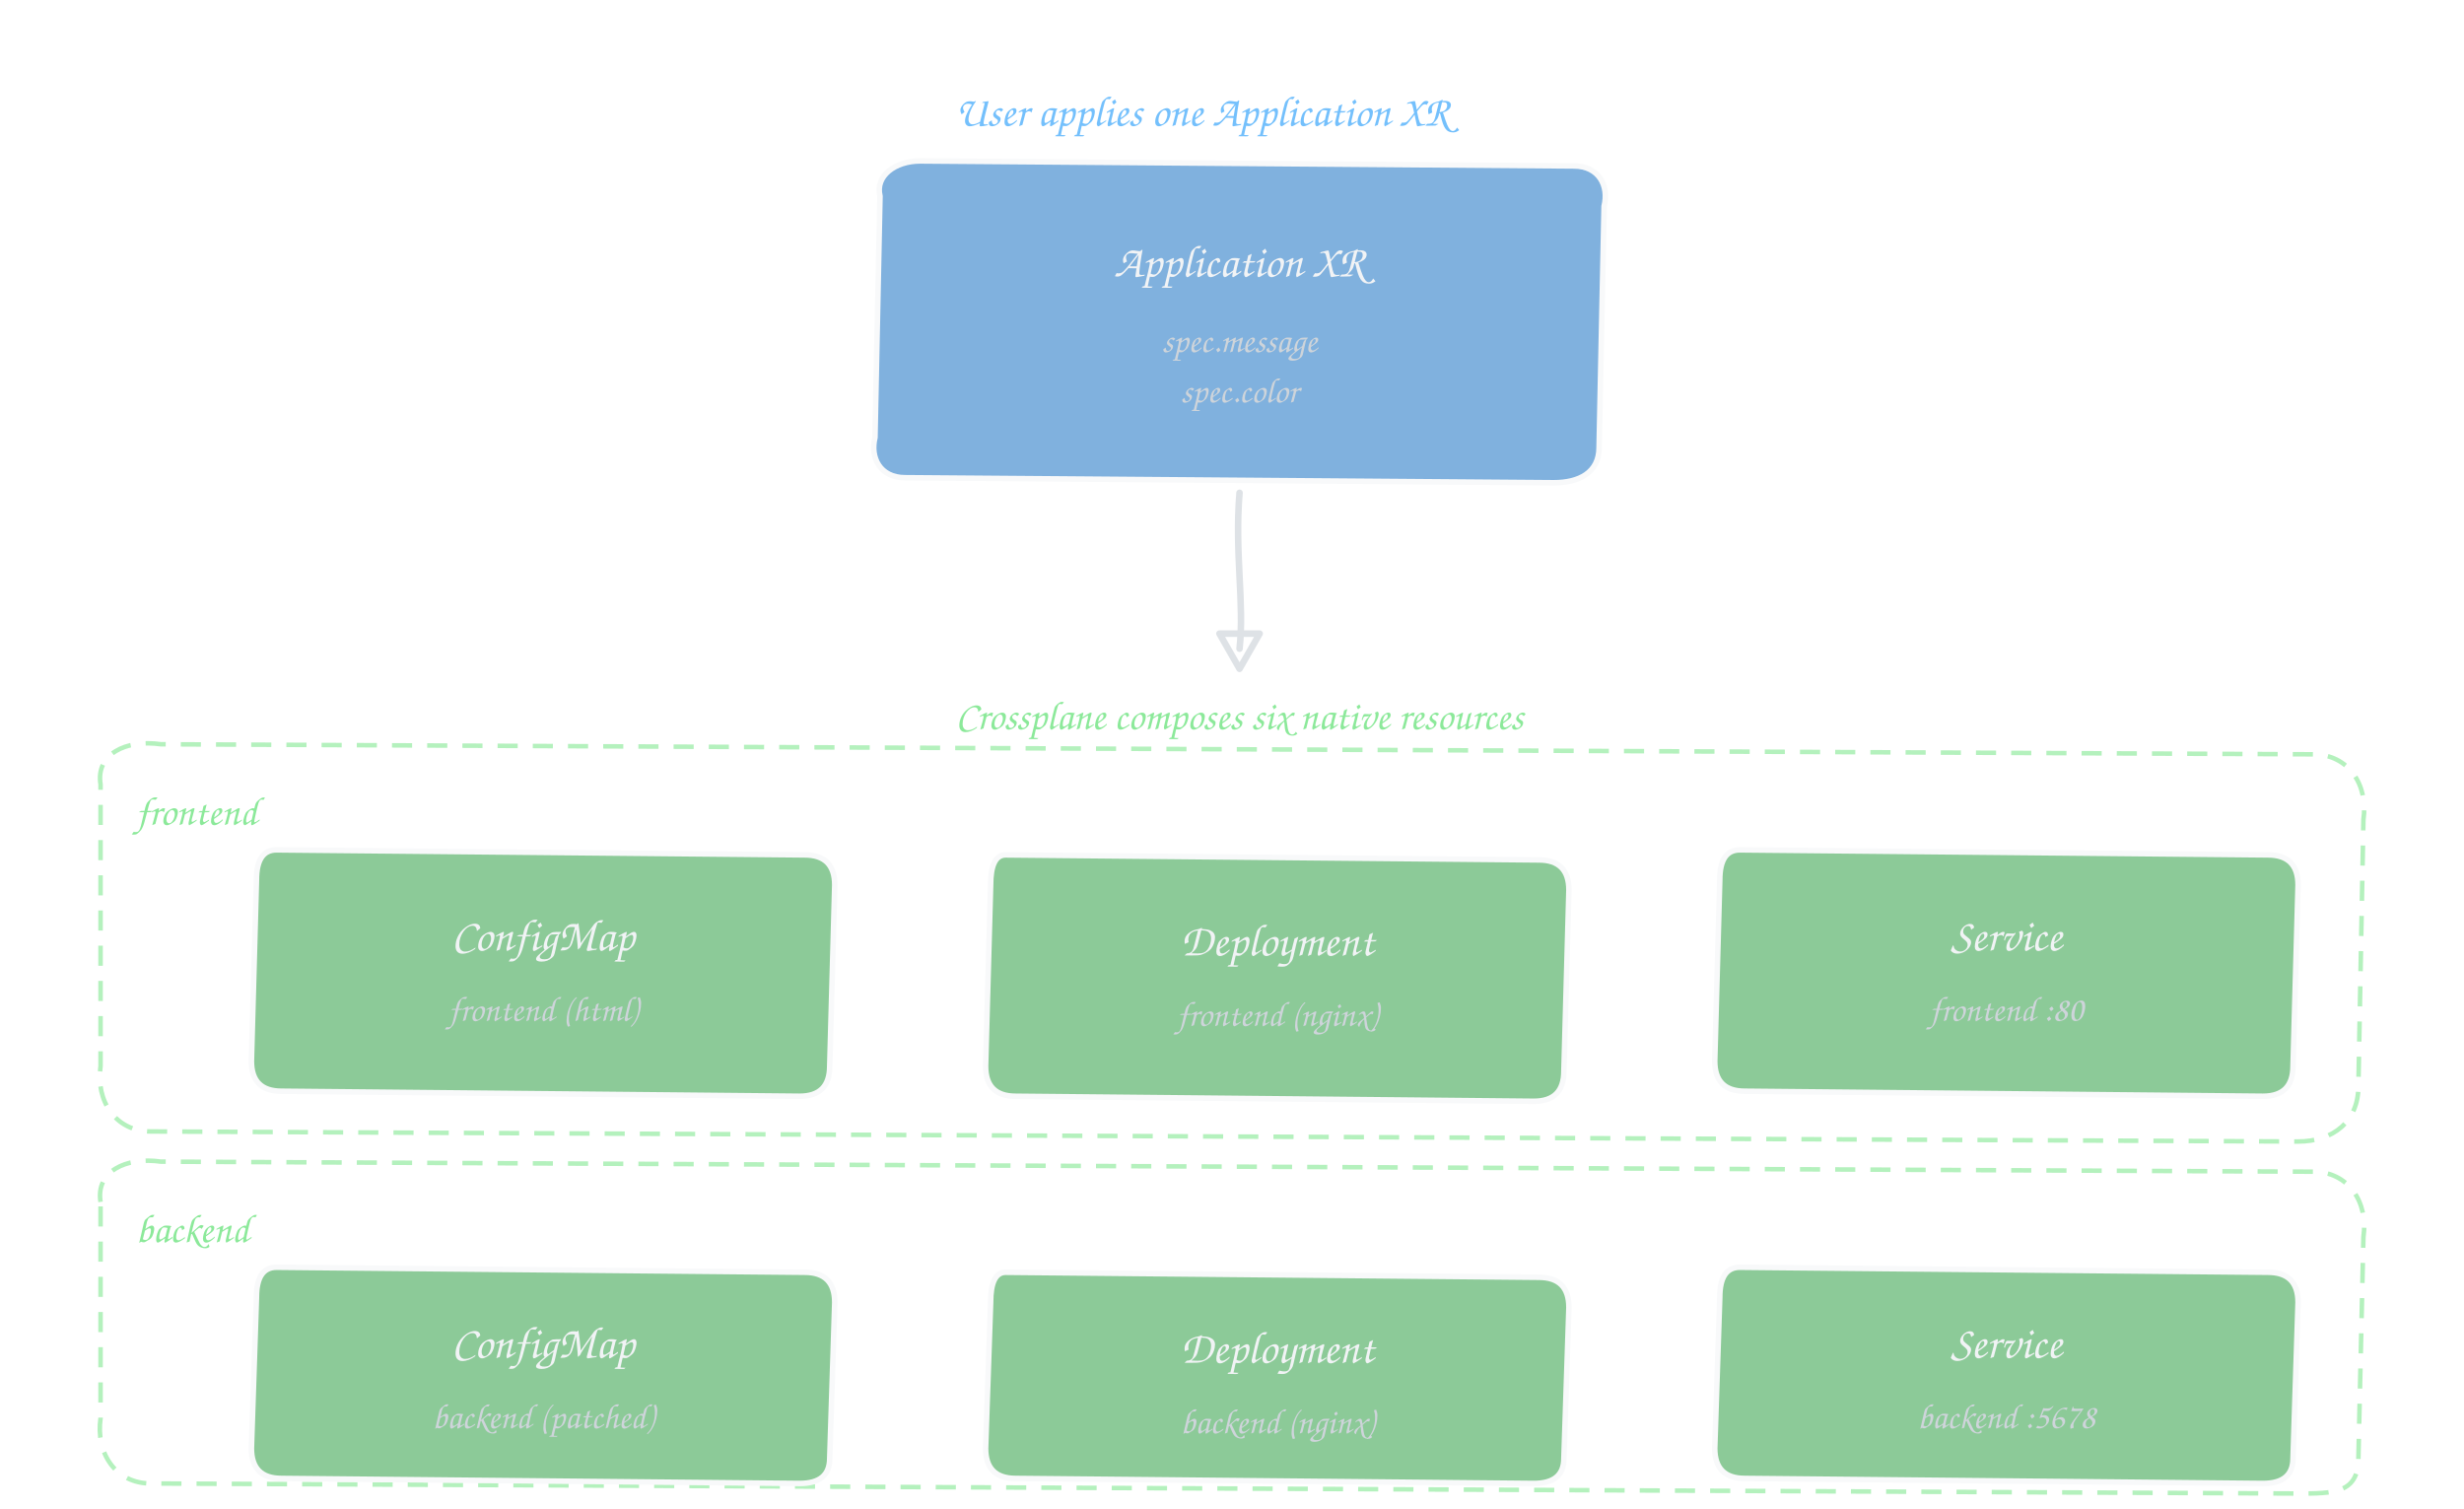
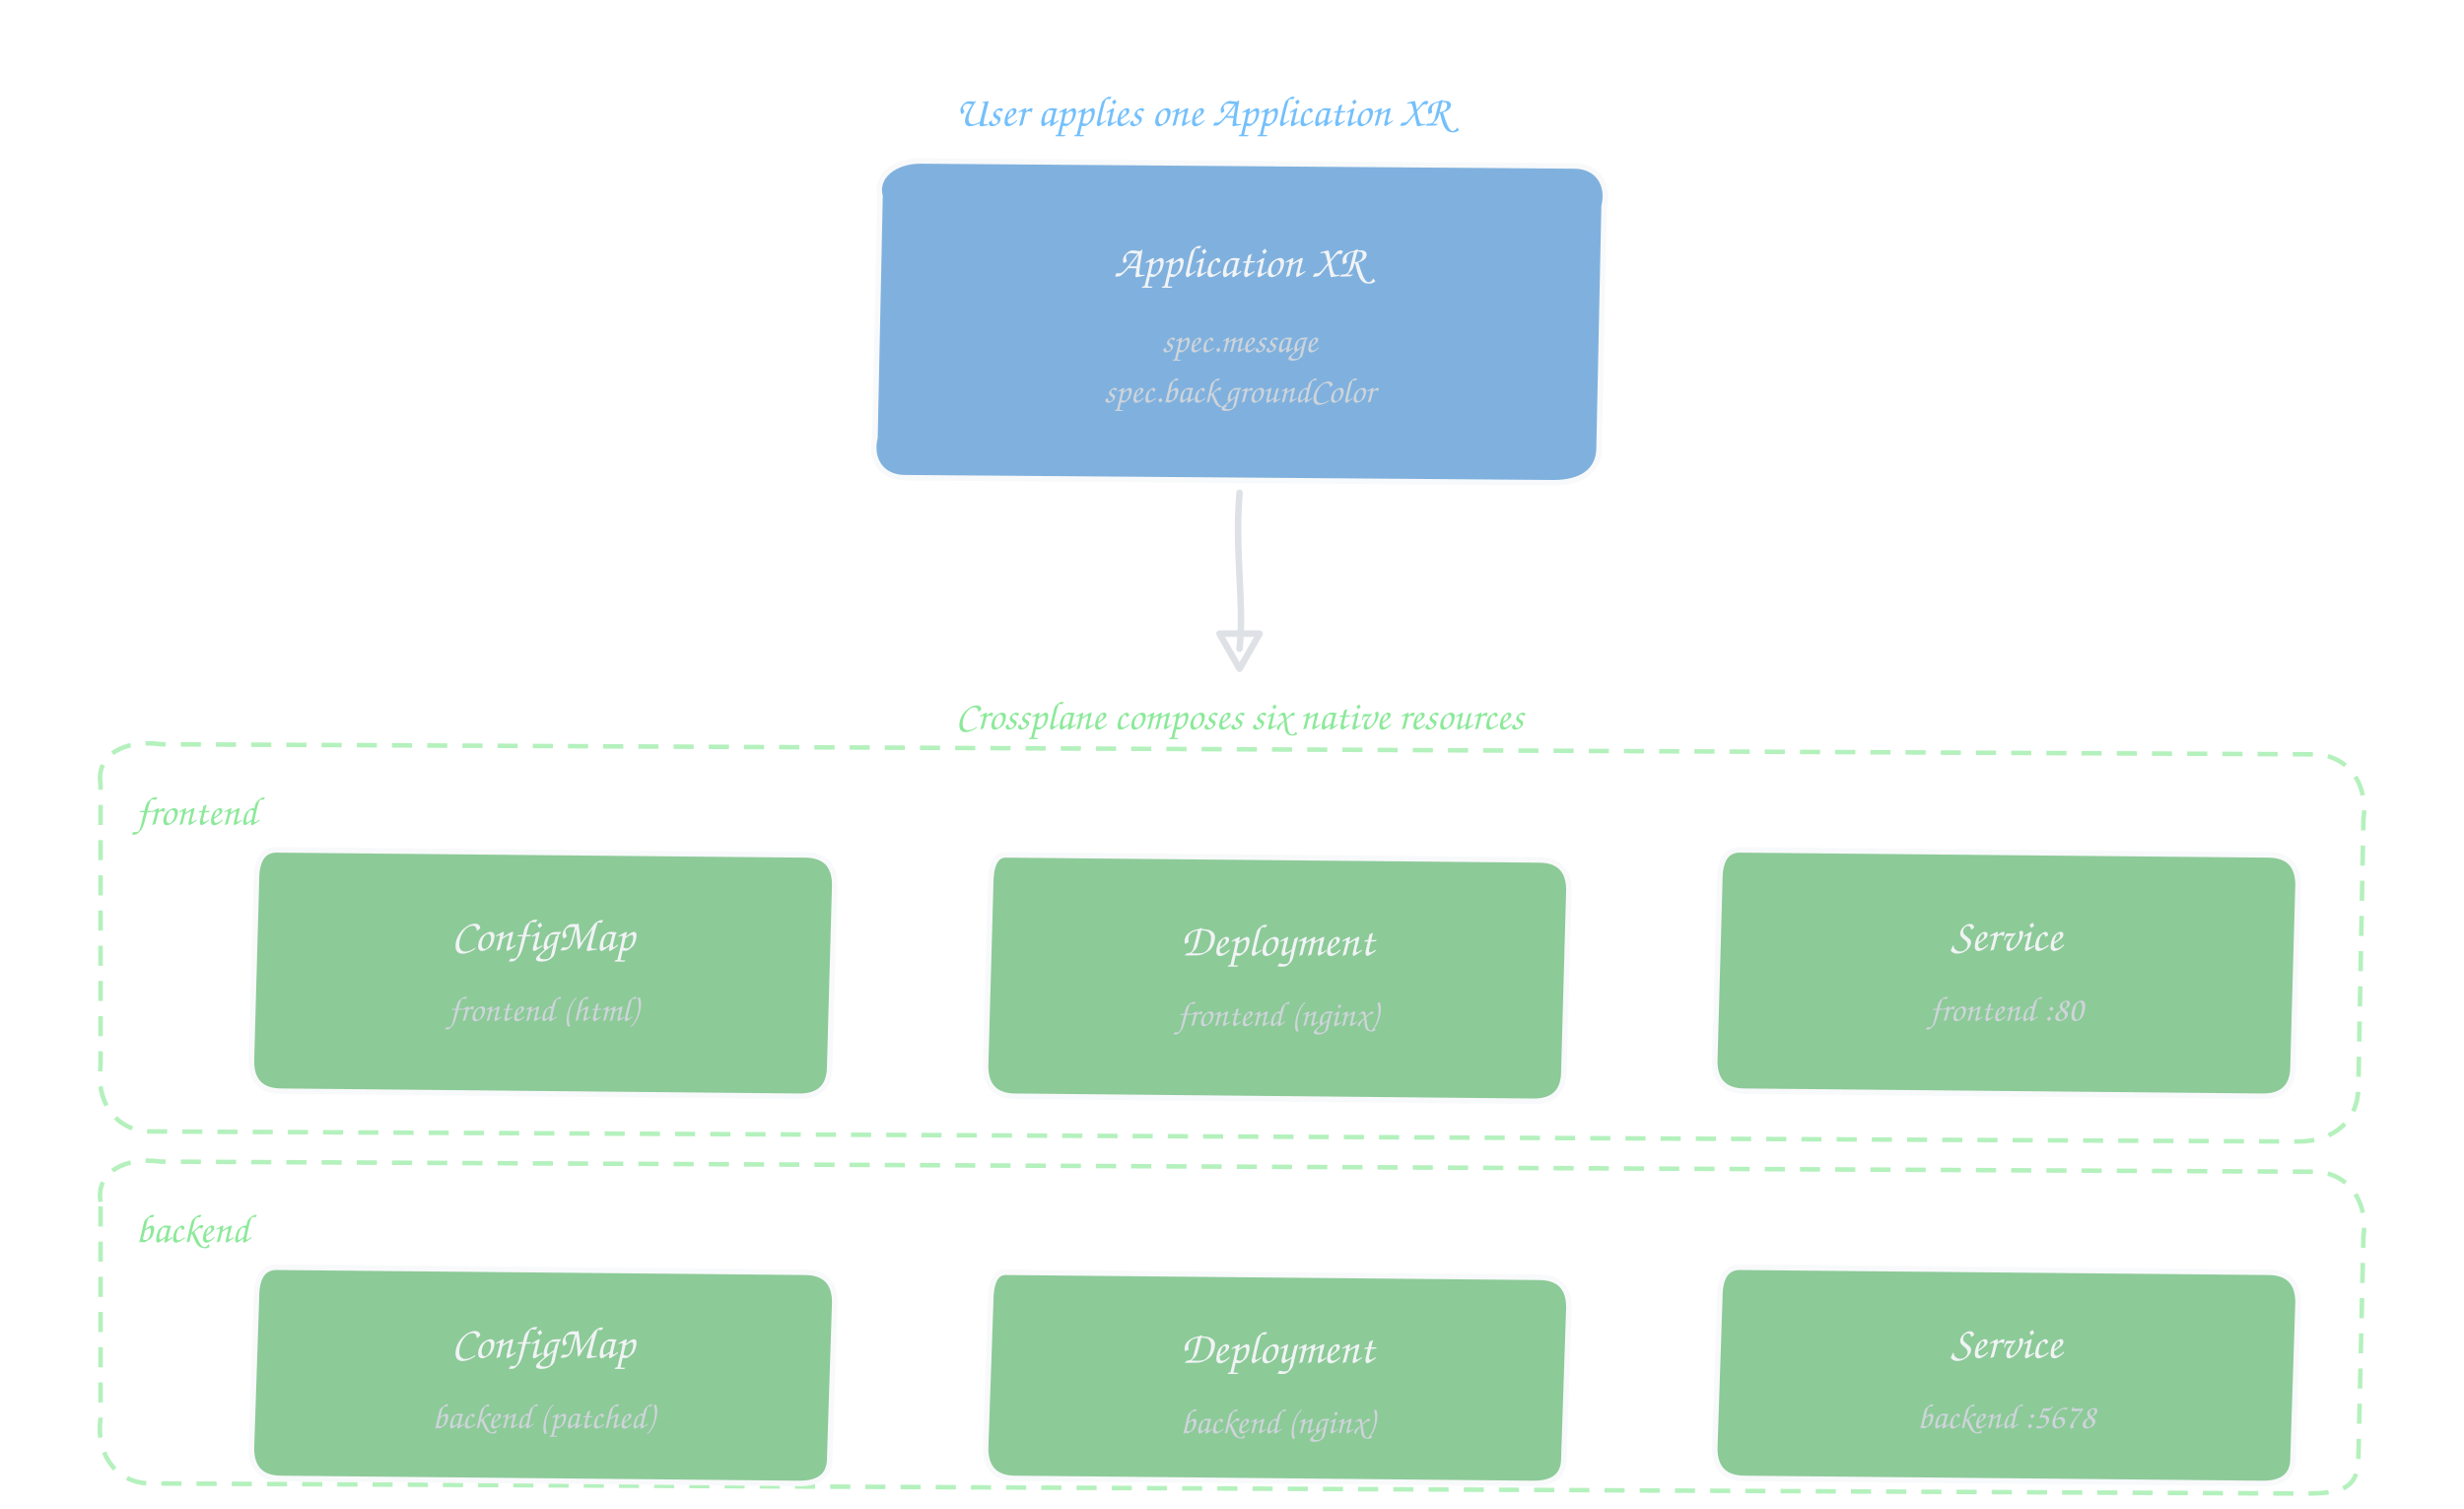
<svg xmlns="http://www.w3.org/2000/svg" viewBox="0 0 980 600" font-family="'Comic Sans MS', 'Segoe Print', 'Bradley Hand', cursive" font-size="18">
  <style>
    .label { fill: #f1f3f5; }
    .muted { fill: #ced4da; font-size: 14px; }
    .user-label  { fill: #74c0fc; font-size: 17px; font-style: italic; }
    .out-label   { fill: #8ce99a; font-size: 16px; font-style: italic; }
    .box-fill-blue   { fill: #1971c2; fill-opacity: 0.55; }
    .box-fill-green  { fill: #2f9e44; fill-opacity: 0.55; }
    .box-stroke      { stroke: #f8f9fa; stroke-width: 2.2; stroke-linejoin: round; stroke-linecap: round; }
    .arrow           { stroke: #dee2e6; stroke-width: 2.6; fill: none; stroke-linecap: round; stroke-linejoin: round; }
    .group-outline   { stroke: #8ce99a; stroke-width: 1.8; fill: none; stroke-dasharray: 8 6; opacity: 0.65; }
  </style>
  <text class="user-label" x="380" y="50">User applies one Application XR</text>
  <g>
    <path class="box-fill-blue box-stroke" d="M 350 78              C 348 70, 356 64, 366 64              L 626 66              C 636 66, 640 74, 638 82              L 636 178              C 636 188, 628 192, 618 192              L 360 190              C 350 190, 346 182, 348 174 Z" />
    <text class="label" text-anchor="middle" x="493" y="110">Application XR</text>
    <text class="muted" text-anchor="middle" x="493" y="140">spec.message</text>
-     <text class="muted" text-anchor="middle" x="493" y="160">spec.color</text>
+     <text class="muted" text-anchor="middle" x="493" y="160">spec.backgroundColor</text>
  </g>
  <path class="arrow" d="M 493 196 C 491 220, 495 240, 493 258" />
  <polygon class="arrow" fill="#dee2e6" points="493,266 485,252 501,252" />
  <text class="out-label" text-anchor="middle" x="493" y="290">Crossplane composes six native resources</text>
  <path class="group-outline" d="M 40 312            C 38 300, 50 294, 64 296            L 920 300            C 934 300, 942 312, 940 326            L 938 432            C 938 446, 928 454, 914 454            L 60 450            C 46 450, 38 438, 40 424 Z" />
  <text class="out-label" x="54" y="328">frontend</text>
  <path class="group-outline" d="M 40 478            C 38 466, 50 460, 64 462            L 920 466            C 934 466, 942 478, 940 492            L 938 580            C 938 594, 928 594, 914 594            L 60 590            C 46 590, 38 578, 40 564 Z" />
  <text class="out-label" x="54" y="494">backend</text>
  <g>
    <path class="box-fill-green box-stroke" d="M 110 338 L 320 340 Q 332 340 332 352 L 330 424 Q 330 436 318 436 L 112 434 Q 100 434 100 422 L 102 350 Q 102 338 110 338 Z" />
    <text class="label" text-anchor="middle" x="216" y="378">ConfigMap</text>
    <text class="muted" text-anchor="middle" x="216" y="406">frontend (html)</text>
  </g>
  <g>
    <path class="box-fill-green box-stroke" d="M 400 340 L 612 342 Q 624 342 624 354 L 622 426 Q 622 438 610 438 L 404 436 Q 392 436 392 424 L 394 352 Q 394 340 400 340 Z" />
    <text class="label" text-anchor="middle" x="508" y="380">Deployment</text>
    <text class="muted" text-anchor="middle" x="508" y="408">frontend (nginx)</text>
  </g>
  <g>
    <path class="box-fill-green box-stroke" d="M 692 338 L 902 340 Q 914 340 914 352 L 912 424 Q 912 436 900 436 L 694 434 Q 682 434 682 422 L 684 350 Q 684 338 692 338 Z" />
    <text class="label" text-anchor="middle" x="798" y="378">Service</text>
    <text class="muted" text-anchor="middle" x="798" y="406">frontend :80</text>
  </g>
  <g>
    <path class="box-fill-green box-stroke" d="M 110 504 L 320 506 Q 332 506 332 518 L 330 580 Q 330 590 318 590 L 112 588 Q 100 588 100 576 L 102 516 Q 102 504 110 504 Z" />
    <text class="label" text-anchor="middle" x="216" y="540">ConfigMap</text>
    <text class="muted" text-anchor="middle" x="216" y="568">backend (patched)</text>
  </g>
  <g>
    <path class="box-fill-green box-stroke" d="M 400 506 L 612 508 Q 624 508 624 520 L 622 580 Q 622 590 610 590 L 404 588 Q 392 588 392 576 L 394 518 Q 394 506 400 506 Z" />
    <text class="label" text-anchor="middle" x="508" y="542">Deployment</text>
    <text class="muted" text-anchor="middle" x="508" y="570">backend (nginx)</text>
  </g>
  <g>
    <path class="box-fill-green box-stroke" d="M 692 504 L 902 506 Q 914 506 914 518 L 912 580 Q 912 590 900 590 L 694 588 Q 682 588 682 576 L 684 516 Q 684 504 692 504 Z" />
    <text class="label" text-anchor="middle" x="798" y="540">Service</text>
    <text class="muted" text-anchor="middle" x="798" y="568">backend :5678</text>
  </g>
</svg>
